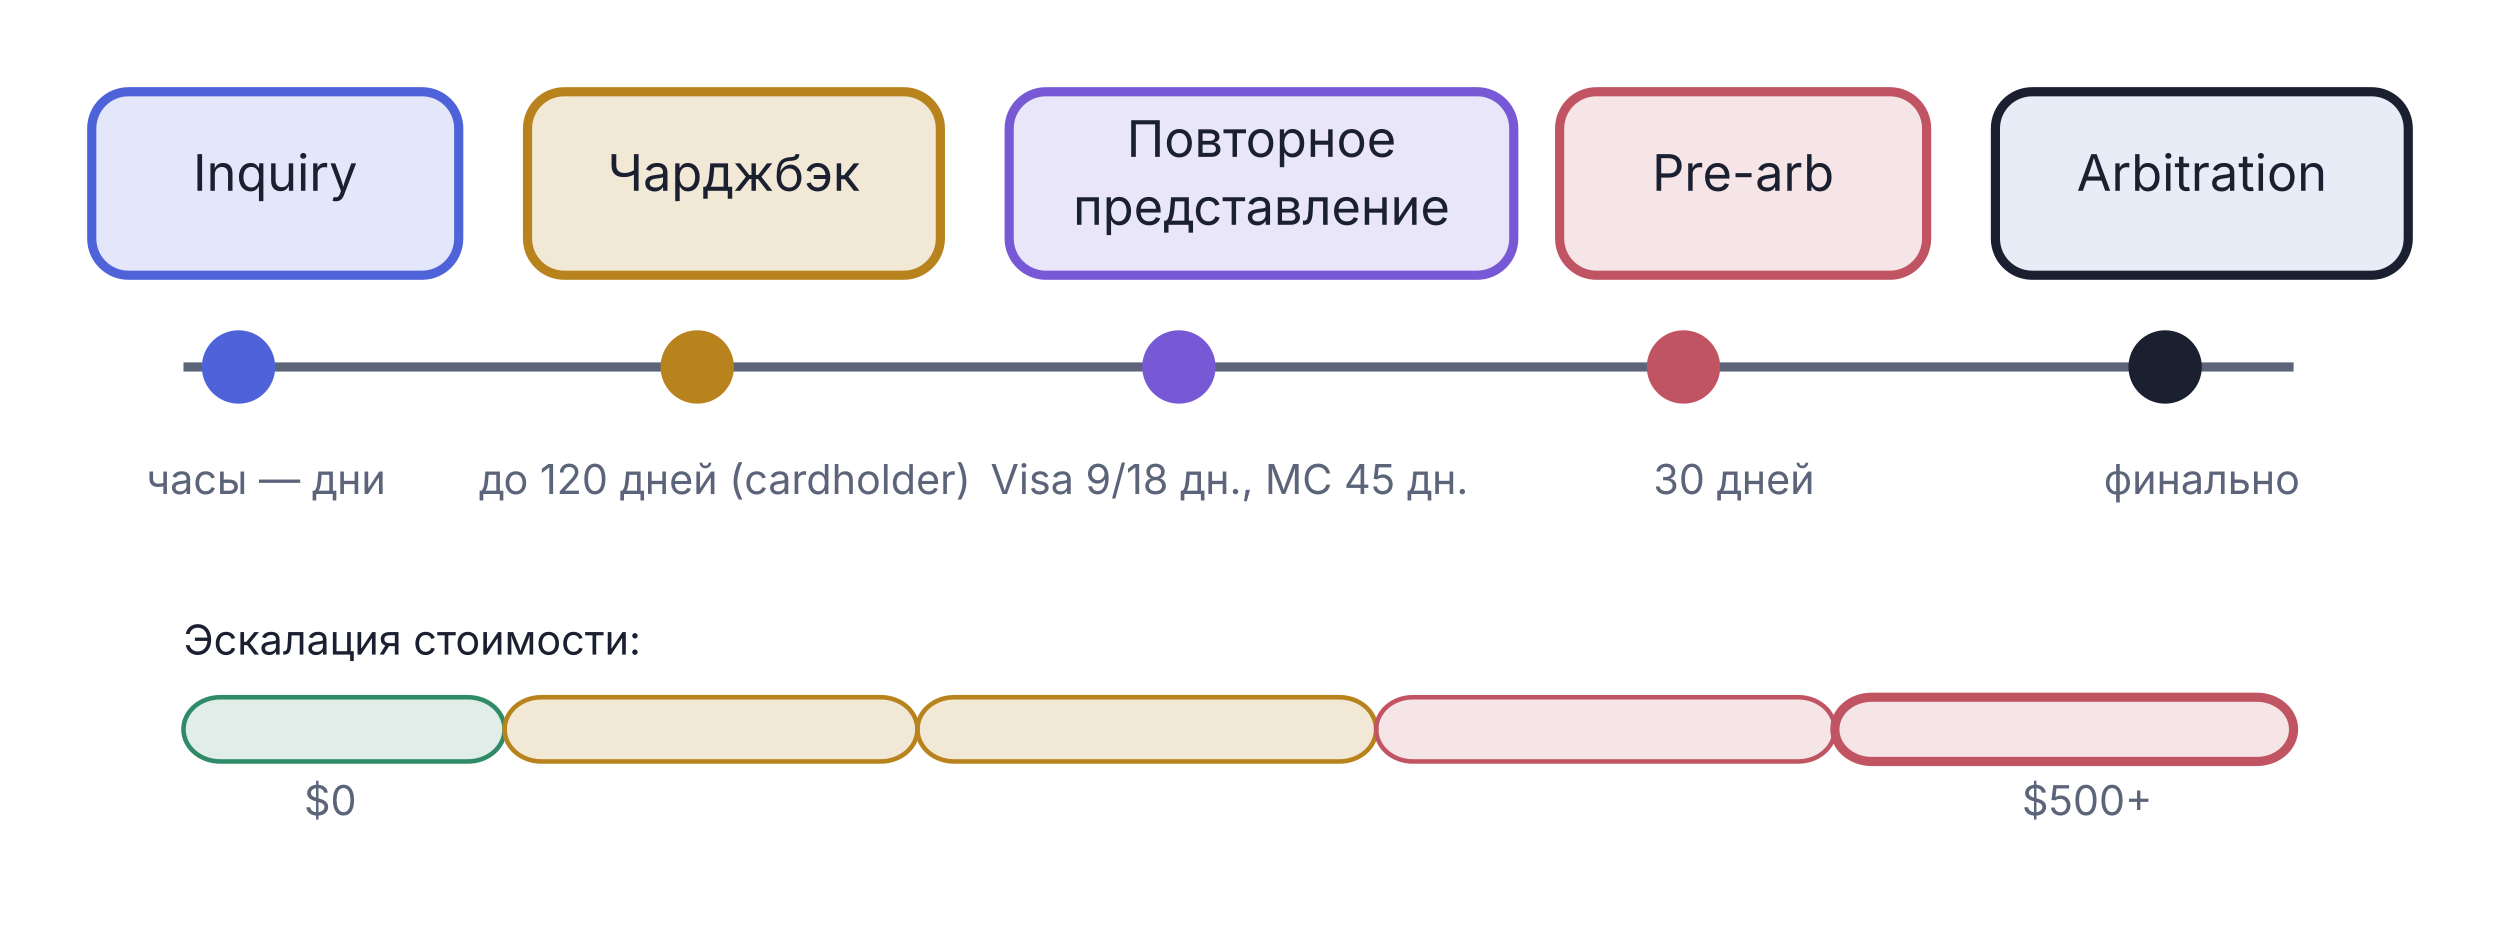
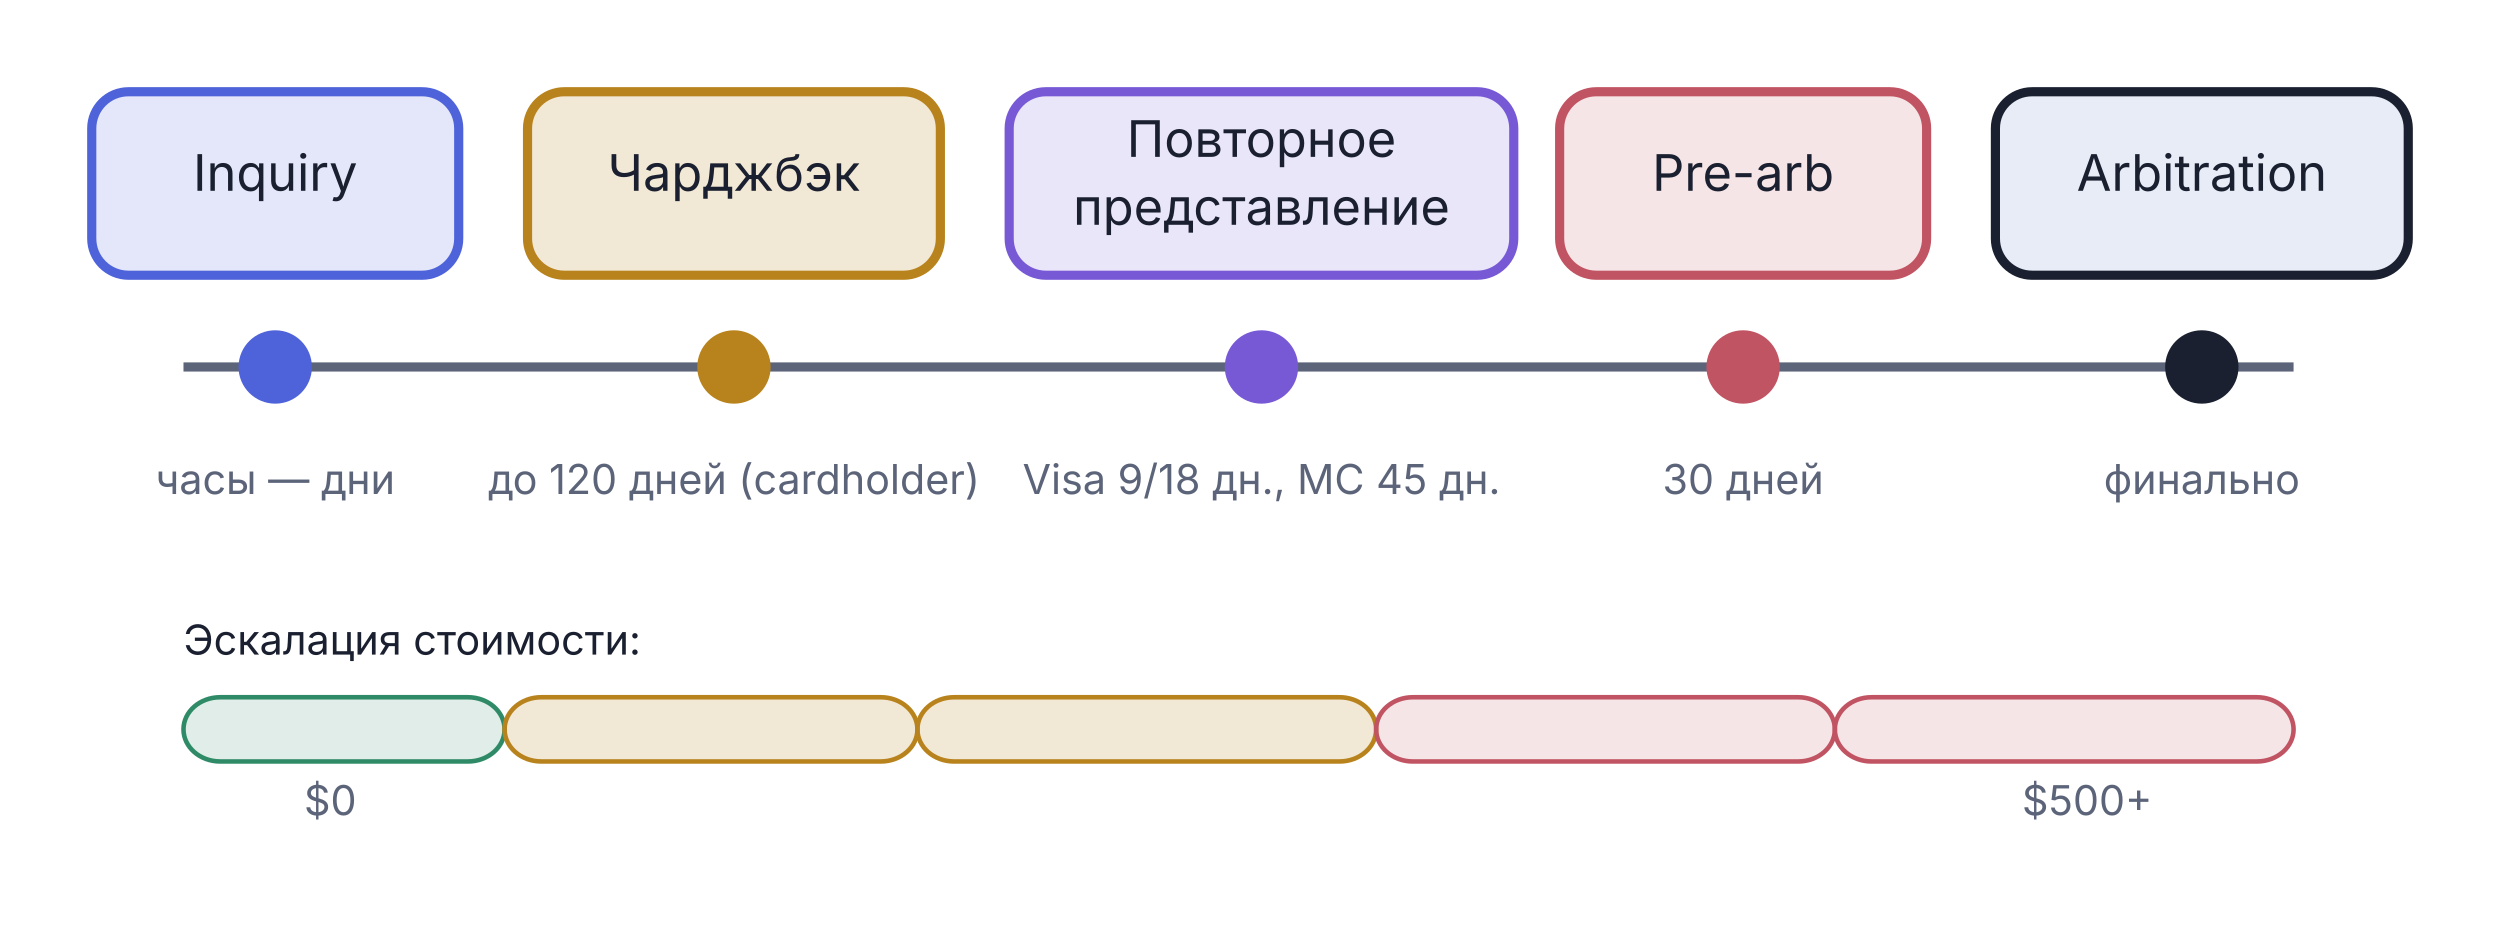
<svg xmlns="http://www.w3.org/2000/svg" viewBox="0 0 545 202" width="545" height="202">
  <line x1="40.0" y1="80.0" x2="500.0" y2="80.0" stroke="#5C647A" stroke-width="2" />
-   <ellipse cx="52.0" cy="80.0" rx="7.0" ry="7.0" fill="#4E63D9" stroke="#4E63D9" stroke-width="2" />
-   <ellipse cx="152.0" cy="80.0" rx="7.0" ry="7.0" fill="#B8821C" stroke="#B8821C" stroke-width="2" />
-   <ellipse cx="257.0" cy="80.0" rx="7.0" ry="7.0" fill="#7759D6" stroke="#7759D6" stroke-width="2" />
-   <ellipse cx="367.0" cy="80.0" rx="7.0" ry="7.0" fill="#C15462" stroke="#C15462" stroke-width="2" />
-   <ellipse cx="472.0" cy="80.0" rx="7.0" ry="7.0" fill="#1A2030" stroke="#1A2030" stroke-width="2" />
+   <ellipse cx="60.0" cy="80.0" rx="7.0" ry="7.0" fill="#4E63D9" stroke="#4E63D9" stroke-width="2" />
+   <ellipse cx="160.0" cy="80.0" rx="7.0" ry="7.0" fill="#B8821C" stroke="#B8821C" stroke-width="2" />
+   <ellipse cx="275.0" cy="80.0" rx="7.0" ry="7.0" fill="#7759D6" stroke="#7759D6" stroke-width="2" />
+   <ellipse cx="380.0" cy="80.0" rx="7.0" ry="7.0" fill="#C15462" stroke="#C15462" stroke-width="2" />
+   <ellipse cx="480.0" cy="80.0" rx="7.0" ry="7.0" fill="#1A2030" stroke="#1A2030" stroke-width="2" />
  <rect x="20.0" y="20.0" width="80" height="40" rx="8" fill="#4E63D9" fill-opacity="0.15" stroke="#4E63D9" stroke-width="2" />
  <text x="60.0" y="41.6" text-anchor="middle" font-family="Inter, -apple-system, BlinkMacSystemFont, 'Helvetica Neue', Arial, sans-serif" font-size="11.0" font-weight="normal" fill="#1A2030">Inquiry</text>
  <rect x="115.0" y="20.0" width="90" height="40" rx="8" fill="#B8821C" fill-opacity="0.18" stroke="#B8821C" stroke-width="2" />
  <text x="160.0" y="41.6" text-anchor="middle" font-family="Inter, -apple-system, BlinkMacSystemFont, 'Helvetica Neue', Arial, sans-serif" font-size="11.0" font-weight="normal" fill="#1A2030">Чарджбэк</text>
  <rect x="220.0" y="20.0" width="110" height="40" rx="8" fill="#7759D6" fill-opacity="0.15" stroke="#7759D6" stroke-width="2" />
  <text x="275.0" y="34.2" text-anchor="middle" font-family="Inter, -apple-system, BlinkMacSystemFont, 'Helvetica Neue', Arial, sans-serif" font-size="11.0" font-weight="normal" fill="#1A2030">Повторное</text>
  <text x="275.0" y="49.0" text-anchor="middle" font-family="Inter, -apple-system, BlinkMacSystemFont, 'Helvetica Neue', Arial, sans-serif" font-size="11.0" font-weight="normal" fill="#1A2030">представление</text>
  <rect x="340.0" y="20.0" width="80" height="40" rx="8" fill="#C15462" fill-opacity="0.15" stroke="#C15462" stroke-width="2" />
  <text x="380.0" y="41.6" text-anchor="middle" font-family="Inter, -apple-system, BlinkMacSystemFont, 'Helvetica Neue', Arial, sans-serif" font-size="11.0" font-weight="normal" fill="#1A2030">Pre-arb</text>
  <rect x="435.0" y="20.0" width="90" height="40" rx="8" fill="#E8ECF7" stroke="#1A2030" stroke-width="2" />
  <text x="480.0" y="41.6" text-anchor="middle" font-family="Inter, -apple-system, BlinkMacSystemFont, 'Helvetica Neue', Arial, sans-serif" font-size="11.0" font-weight="normal" fill="#1A2030">Arbitration</text>
-   <text x="58.0" y="107.7" text-anchor="middle" font-family="Inter, -apple-system, BlinkMacSystemFont, 'Helvetica Neue', Arial, sans-serif" font-size="9.0" fill="#5C647A">часы — дни</text>
-   <text x="158.0" y="107.7" text-anchor="middle" font-family="Inter, -apple-system, BlinkMacSystemFont, 'Helvetica Neue', Arial, sans-serif" font-size="9.0" fill="#5C647A">до 120 дней (cardholder)</text>
-   <text x="268.0" y="107.7" text-anchor="middle" font-family="Inter, -apple-system, BlinkMacSystemFont, 'Helvetica Neue', Arial, sans-serif" font-size="9.0" fill="#5C647A">Visa 9/18 дн., MC 45 дн.</text>
-   <text x="378.0" y="107.7" text-anchor="middle" font-family="Inter, -apple-system, BlinkMacSystemFont, 'Helvetica Neue', Arial, sans-serif" font-size="9.0" fill="#5C647A">30 дней</text>
+   <text x="60.0" y="107.7" text-anchor="middle" font-family="Inter, -apple-system, BlinkMacSystemFont, 'Helvetica Neue', Arial, sans-serif" font-size="9.0" fill="#5C647A">часы — дни</text>
+   <text x="160.0" y="107.7" text-anchor="middle" font-family="Inter, -apple-system, BlinkMacSystemFont, 'Helvetica Neue', Arial, sans-serif" font-size="9.0" fill="#5C647A">до 120 дней (cardholder)</text>
+   <text x="275.0" y="107.7" text-anchor="middle" font-family="Inter, -apple-system, BlinkMacSystemFont, 'Helvetica Neue', Arial, sans-serif" font-size="9.0" fill="#5C647A">Visa 9/18 дн., MC 45 дн.</text>
+   <text x="380.0" y="107.7" text-anchor="middle" font-family="Inter, -apple-system, BlinkMacSystemFont, 'Helvetica Neue', Arial, sans-serif" font-size="9.0" fill="#5C647A">30 дней</text>
  <text x="480.0" y="107.7" text-anchor="middle" font-family="Inter, -apple-system, BlinkMacSystemFont, 'Helvetica Neue', Arial, sans-serif" font-size="9.0" fill="#5C647A">финально</text>
  <text x="40.0" y="142.7" text-anchor="start" font-family="Inter, -apple-system, BlinkMacSystemFont, 'Helvetica Neue', Arial, sans-serif" font-size="9.0" fill="#1A2030">Эскалация стоимости:</text>
  <rect x="40.0" y="152.0" width="70" height="14" rx="8" fill="#2F8B67" fill-opacity="0.15" stroke="#2F8B67" stroke-width="1" />
  <rect x="110.0" y="152.0" width="90" height="14" rx="8" fill="#B8821C" fill-opacity="0.18" stroke="#B8821C" stroke-width="1" />
  <rect x="200.0" y="152.0" width="100" height="14" rx="8" fill="#B8821C" fill-opacity="0.18" stroke="#B8821C" stroke-width="1" />
  <rect x="300.0" y="152.0" width="100" height="14" rx="8" fill="#C15462" fill-opacity="0.15" stroke="#C15462" stroke-width="1" />
-   <rect x="400.0" y="152.0" width="100" height="14" rx="8" fill="#C15462" fill-opacity="0.15" stroke="#C15462" stroke-width="2" />
+   <rect x="400.0" y="152.0" width="100" height="14" rx="8" fill="#C15462" fill-opacity="0.15" stroke="#C15462" stroke-width="1" />
  <text x="72.0" y="177.7" text-anchor="middle" font-family="Inter, -apple-system, BlinkMacSystemFont, 'Helvetica Neue', Arial, sans-serif" font-size="9.0" fill="#5C647A">$0</text>
  <text x="455.0" y="177.7" text-anchor="middle" font-family="Inter, -apple-system, BlinkMacSystemFont, 'Helvetica Neue', Arial, sans-serif" font-size="9.0" fill="#5C647A">$500+</text>
</svg>
